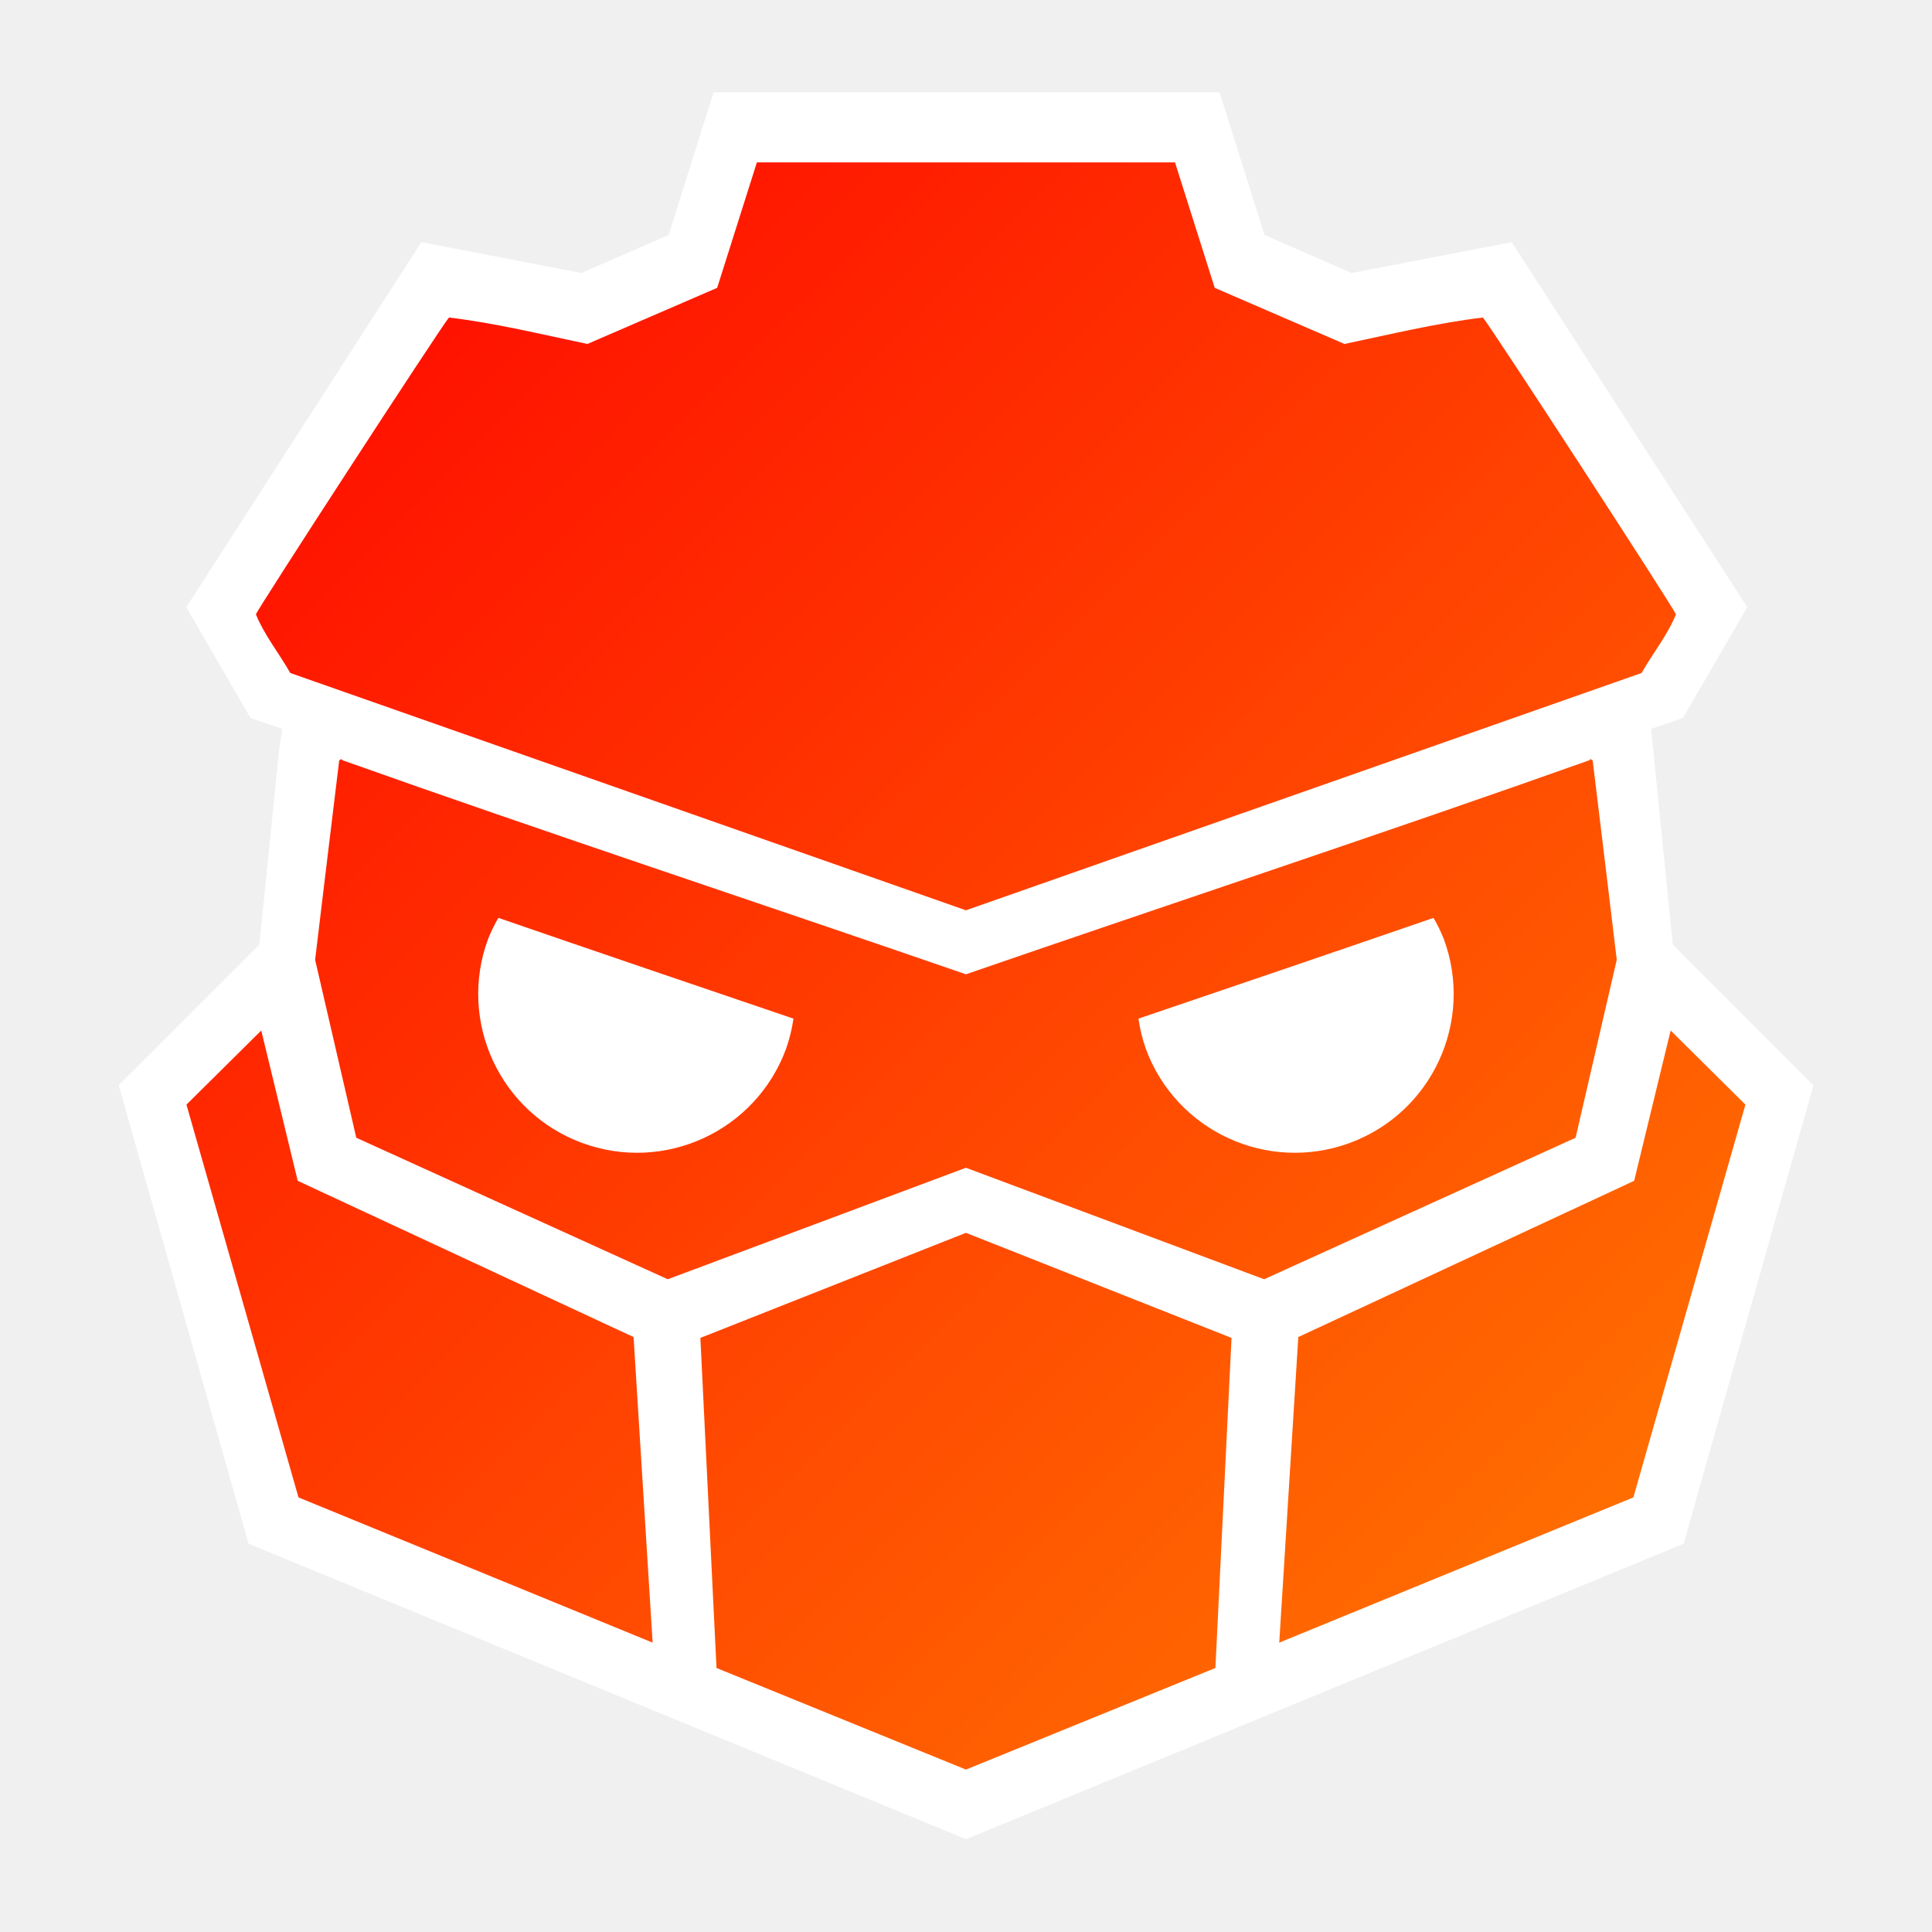
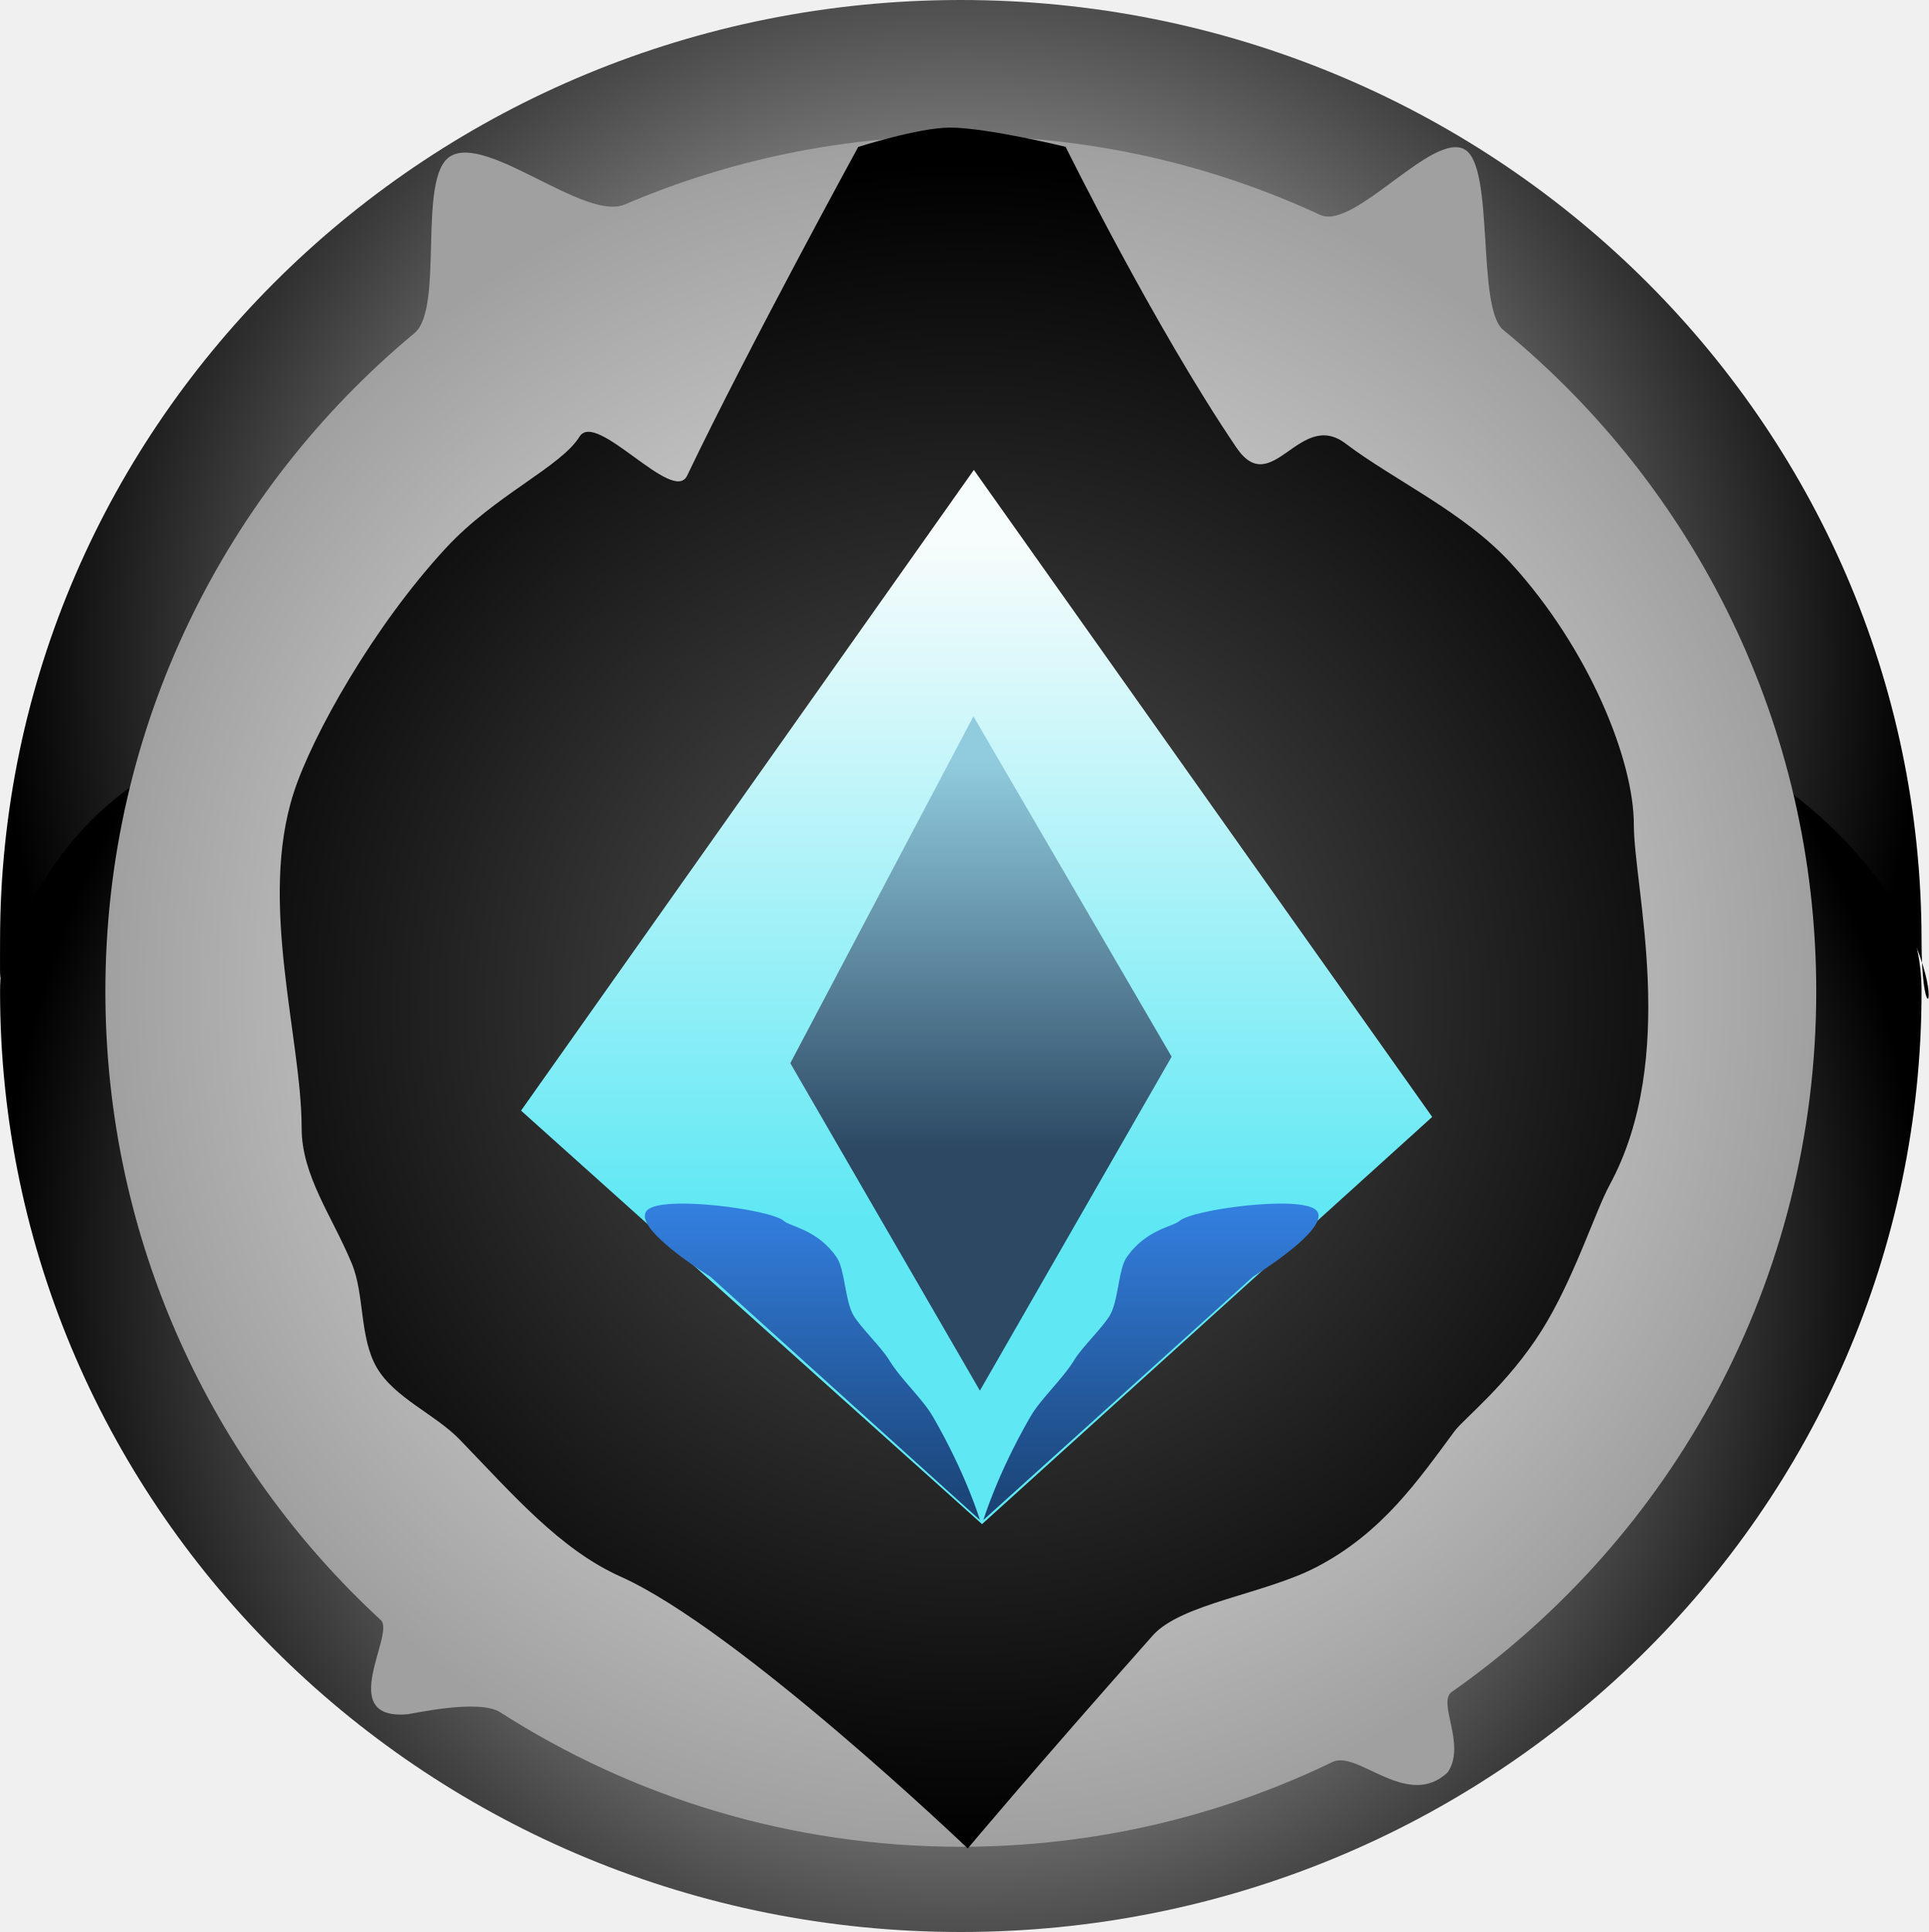
- <svg xmlns="http://www.w3.org/2000/svg" xmlns:xlink="http://www.w3.org/1999/xlink" width="1024" height="1024" viewBox="0 0 270.933 270.933">
+ <svg xmlns="http://www.w3.org/2000/svg" version="1.1" width="898.149" height="899.73" viewBox="0,0,898.149,899.73">
  <defs>
-     <linearGradient xlink:href="#a" id="b" x1="460.702" x2="521.851" y1="533.831" y2="595.225" gradientTransform="matrix(1.10482 0 0 1.10496 -437.362 -380.895)" gradientUnits="userSpaceOnUse" />
-     <linearGradient id="a">
-       <stop offset="0" stop-color="#ff1300" />
-       <stop offset="1" stop-color="#ff6e01" />
+     <radialGradient cx="958.351" cy="680.113" r="447.396" gradientUnits="userSpaceOnUse" id="color-1">
+       <stop offset="0" stop-color="#ffffff" />
+       <stop offset="1" stop-color="#000000" />
+     </radialGradient>
+     <radialGradient cx="958.351" cy="399.887" r="447.396" gradientUnits="userSpaceOnUse" id="color-2">
+       <stop offset="0" stop-color="#ffffff" />
+       <stop offset="1" stop-color="#000000" />
+     </radialGradient>
+     <radialGradient cx="958.351" cy="551.81" r="398.356" gradientUnits="userSpaceOnUse" id="color-3">
+       <stop offset="0" stop-color="#ffffff" />
+       <stop offset="1" stop-color="#a0a0a0" />
+     </radialGradient>
+     <radialGradient cx="959.849" cy="558.255" r="392.692" gradientUnits="userSpaceOnUse" id="color-4">
+       <stop offset="0" stop-color="#595959" />
+       <stop offset="1" stop-color="#000000" />
+     </radialGradient>
+     <linearGradient x1="1008.262" y1="343.365" x2="1008.262" y2="656.271" gradientUnits="userSpaceOnUse" id="color-5">
+       <stop offset="0" stop-color="#f7fcfc" />
+       <stop offset="1" stop-color="#5fe8f4" />
+     </linearGradient>
+     <linearGradient x1="989.813" y1="443.794" x2="989.813" y2="626.39" gradientUnits="userSpaceOnUse" id="color-6">
+       <stop offset="0" stop-color="#91ccde" />
+       <stop offset="1" stop-color="#2c4863" />
+     </linearGradient>
+     <linearGradient x1="889.221" y1="650.647" x2="889.221" y2="797.962" gradientUnits="userSpaceOnUse" id="color-7">
+       <stop offset="0" stop-color="#3380e1" />
+       <stop offset="1" stop-color="#1a4171" />
+     </linearGradient>
+     <linearGradient x1="1046.911" y1="650.647" x2="1046.911" y2="797.962" gradientUnits="userSpaceOnUse" id="color-8">
+       <stop offset="0" stop-color="#3380e1" />
+       <stop offset="1" stop-color="#1a4171" />
    </linearGradient>
  </defs>
-   <g stroke-width=".28" paint-order="stroke fill markers">
-     <path fill="#fff" d="m 1540.462,105.572 -0.137,0.435 -0.266,0.116 -0.488,-0.094 -0.717,1.113 0.196,0.338 0.097,0.033 -0.01,0.065 -0.06,0.593 -0.429,0.429 0.396,1.398 2.188,0.901 2.188,-0.901 0.396,-1.398 -0.429,-0.429 -0.066,-0.658 0.097,-0.033 0.196,-0.338 -0.718,-1.113 -0.488,0.094 -0.266,-0.116 -0.137,-0.435 z" color="#000" style="-inkscape-stroke:none" transform="translate(-70740.898 -4841.975)scale(45.98683)" />
-     <path fill="url(#b)" d="m 90.071,198.673 -2.273,7.181 c -2.476,1.071 -4.952,2.141 -7.428,3.213 -2.627,-0.553 -5.261,-1.194 -7.923,-1.515 -0.42,0.473 -11.053,16.824 -11.05,16.993 0.49,1.199 1.331,2.231 1.967,3.354 l 38.673,13.583 38.673,-13.583 c 0.636,-1.122 1.478,-2.154 1.967,-3.354 0.002,-0.169 -10.63,-16.52 -11.05,-16.993 -2.662,0.321 -5.296,0.962 -7.923,1.515 -2.476,-1.071 -4.952,-2.142 -7.428,-3.213 l -2.273,-7.181 z m -23.761,34.165 c -0.048,-0.015 -0.144,0.057 -0.148,0.081 -0.466,3.798 -1.376,11.396 -1.376,11.396 l 2.356,10.186 17.827,8.099 17.068,-6.382 17.068,6.382 17.827,-8.099 2.356,-10.186 c 0,0 -0.91,-7.598 -1.376,-11.396 -0.005,-0.032 -0.174,-0.15 -0.174,-0.031 -11.671,4.148 -23.844,8.165 -35.701,12.257 -11.857,-4.092 -24.031,-8.109 -35.701,-12.257 0,-0.03 -0.01,-0.044 -0.026,-0.05 z m 8.966,9.078 c 5.599,1.931 11.244,3.849 16.889,5.767 a 9.089,9.087 0 0 1 -0.427,1.737 9.089,9.087 0 0 1 -11.675,5.376 9.089,9.087 0 0 1 -5.378,-11.671 9.089,9.087 0 0 1 0.59,-1.209 z m 53.524,0 a 9.089,9.087 0 0 1 0.59,1.209 9.089,9.087 0 0 1 -5.378,11.671 9.089,9.087 0 0 1 -11.675,-5.376 9.089,9.087 0 0 1 -0.427,-1.737 c 5.645,-1.918 11.29,-3.836 16.889,-5.767 z m -67.098,6.447 -4.281,4.241 6.413,22.483 20.27,8.312 -1.091,-17.49 -19.223,-8.943 z m 80.671,0 -2.089,8.603 -19.223,8.943 -1.091,17.49 20.27,-8.312 6.413,-22.483 z m -40.336,11.58 -15.2,6.014 0.923,18.893 14.278,5.815 14.278,-5.815 0.923,-18.893 z" style="font-variation-settings:normal;-inkscape-stroke:none" transform="translate(-114.537 -463.985)scale(2.45004)" />
+   <g transform="translate(-510.9257,-90.1352)">
+     <g stroke="none" stroke-width="0" stroke-miterlimit="10">
+       <path d="M510.955,551.81c0,-241.931 894.792,-241.931 894.792,0c0,241.931 -200.306,438.055 -447.396,438.055c-247.09,0 -447.396,-196.124 -447.396,-438.055z" fill="url(#color-1)" />
+       <path d="M510.955,528.19c0,-241.931 200.306,-438.055 447.396,-438.055c247.09,0 447.396,196.124 447.396,438.055c0,71.598 28.346,-13.826 -80.433,-82.655c-75.899,-48.024 -272.334,-79.477 -364.715,-79.72c-124.247,-0.327 -297.681,30.802 -384.442,87.81c-68.682,45.128 -65.202,127.753 -65.202,74.565z" fill="url(#color-2)" />
+       <path d="M559.995,551.81c0,-123.281 56.001,-233.482 143.952,-306.552c14.004,-11.635 1.096,-72.64 16.623,-82.295c17.048,-10.601 62.678,30.362 81.316,22.394c48.034,-20.536 100.922,-31.904 156.466,-31.904c59.766,0 116.457,13.162 167.334,36.744c15.944,7.391 52.88,-39.641 67.598,-30.287c13.655,8.678 5.183,73.609 17.642,83.836c89.003,73.057 145.782,183.93 145.782,308.064c0,134.937 -67.091,254.204 -169.735,326.262c-6.891,4.838 6.867,24.58 -1.86,37.407c-18.735,17.738 -41.852,-10.493 -53.639,-4.797c-52.351,25.301 -111.08,39.484 -173.122,39.484c-79,0 -152.628,-22.996 -214.557,-62.66c-9.859,-6.314 -40.707,0.734 -43.058,0.941c-33.796,2.974 -5.584,-37.464 -12.461,-43.81c-78.877,-72.785 -128.28,-177.037 -128.28,-292.828z" fill="url(#color-3)" />
+       <path d="M651.391,615.374c0,-41.65 -20.196,-104.898 -3.713,-155.997c8.539,-26.472 37.045,-77.466 70.954,-114.084c22.865,-24.691 53.377,-37.655 62.195,-51.842c7.712,-12.408 43.553,31.805 50.055,18.231c28.686,-59.891 79.691,-153.109 79.691,-153.109c0,0 28.081,-9.004 42.728,-9.012c17.152,-0.01 53.859,8.955 53.859,8.955c0,0 41.24,83.535 79.512,140.01c16.625,24.533 29.375,-18.09 50.833,-1.843c22.732,17.212 55.399,31.958 77.372,56.115c36.147,39.738 56.89,91.405 56.89,121.366c0,29.504 21.084,108.332 -11.393,168.027c-6.473,11.898 -16.845,44.371 -31.686,67.807c-15.829,24.997 -36.087,40.804 -40.394,46.611c-16.929,22.822 -33.567,47.254 -64.19,63.241c-24.223,12.646 -63.135,17.039 -76.363,31.923c-52.538,59.114 -86.162,99.176 -86.162,99.176c0,0 -106.777,-102.017 -161.59,-126.555c-28.173,-12.612 -50.052,-38.057 -74.959,-63.822c-11.416,-11.81 -30.349,-19.387 -38.597,-33.462c-8.22,-14.027 -5.643,-34.012 -11.695,-48.576c-9.271,-22.311 -23.347,-40.905 -23.347,-63.158z" fill="url(#color-4)" />
+       <g>
+         <path d="M968.23,799.923l-214.66,-192.57l210.851,-298.373l213.448,301.304z" fill="url(#color-5)" />
+         <path d="M967.24,737.754l-88.288,-152.498l85.278,-161.527l92.301,158.518z" fill="url(#color-6)" />
+         <path d="M967.24,797.962l-125.56,-113.314c0,0 -36.986,-22.699 -29.468,-30.813c6.783,-7.321 57.791,-0.459 63.693,4.867c3.057,2.759 15.859,3.967 24.783,17.195c3.68,5.455 3.749,20.248 7.729,26.88c3.487,5.809 12.846,14.665 16.509,20.676c5.521,9.063 15.582,18.018 20.428,26.406c15.59,26.985 21.887,48.104 21.887,48.104z" fill="url(#color-7)" />
+         <path d="M990.779,749.859c4.846,-8.388 14.907,-17.342 20.428,-26.406c3.662,-6.011 13.022,-14.867 16.509,-20.676c3.981,-6.632 4.05,-21.425 7.729,-26.88c8.924,-13.229 21.726,-14.437 24.783,-17.195c5.902,-5.326 56.91,-12.188 63.693,-4.867c7.519,8.115 -29.468,30.813 -29.468,30.813l-125.56,113.314c0,0 6.296,-21.118 21.887,-48.104z" fill="url(#color-8)" />
+       </g>
+     </g>
  </g>
</svg>
